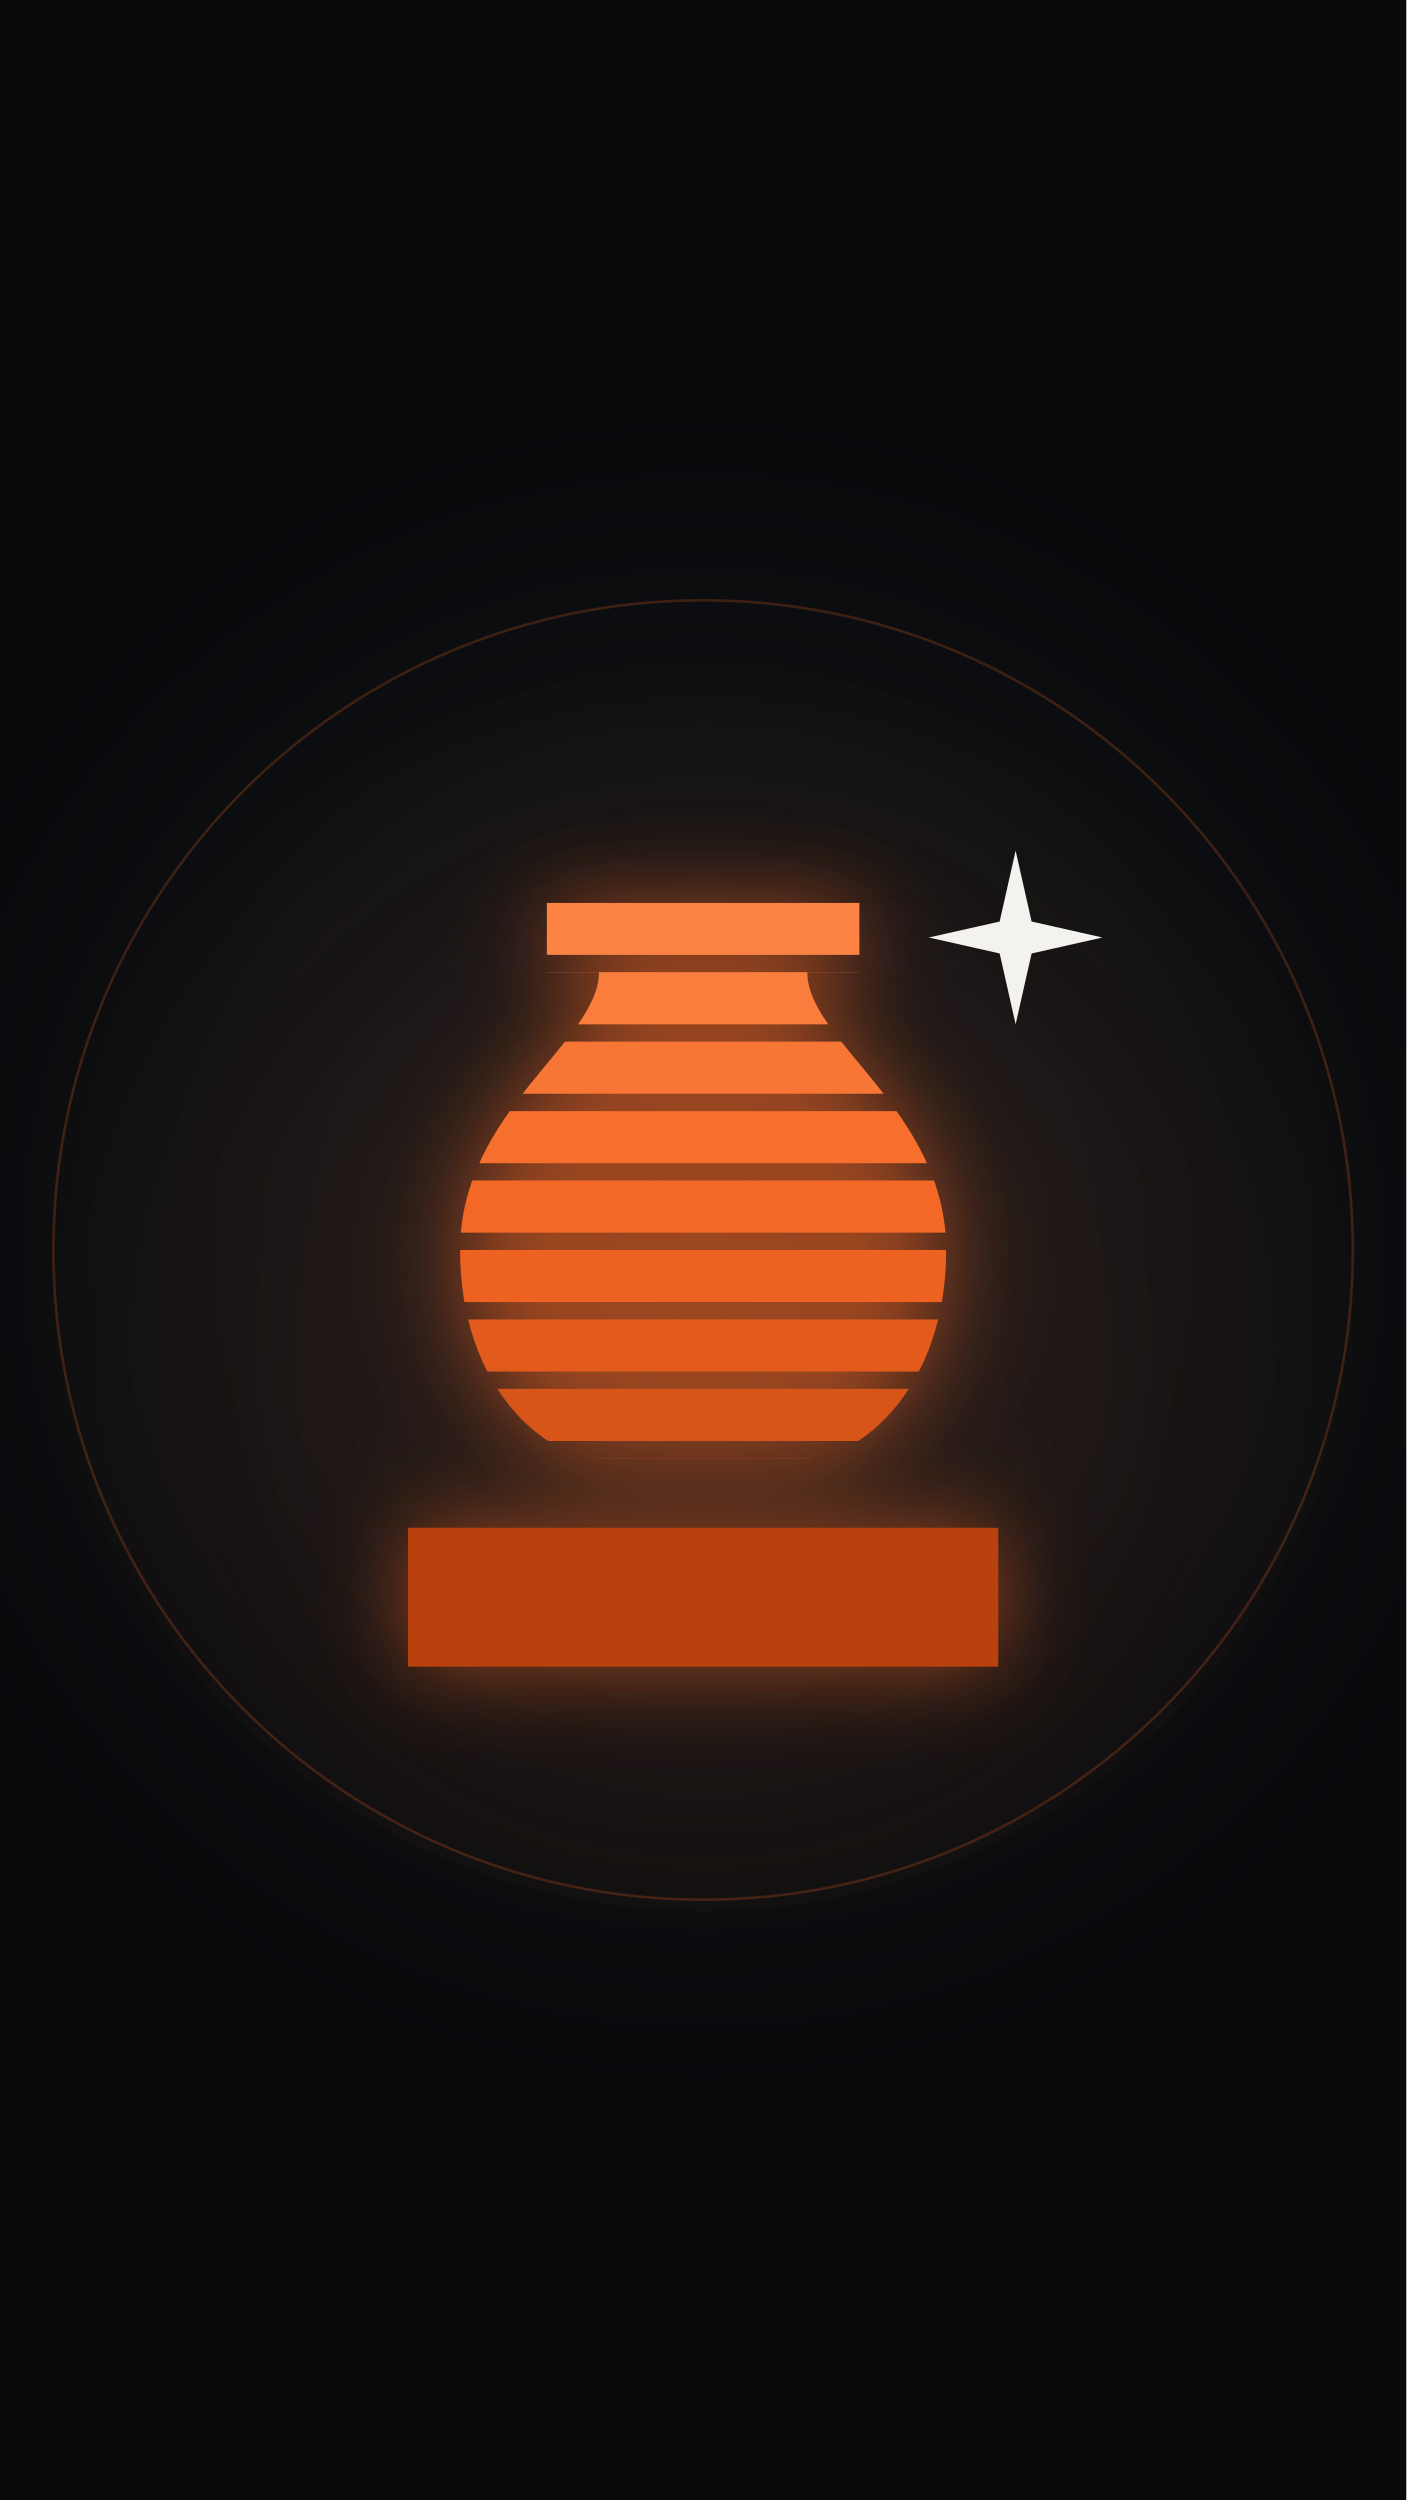
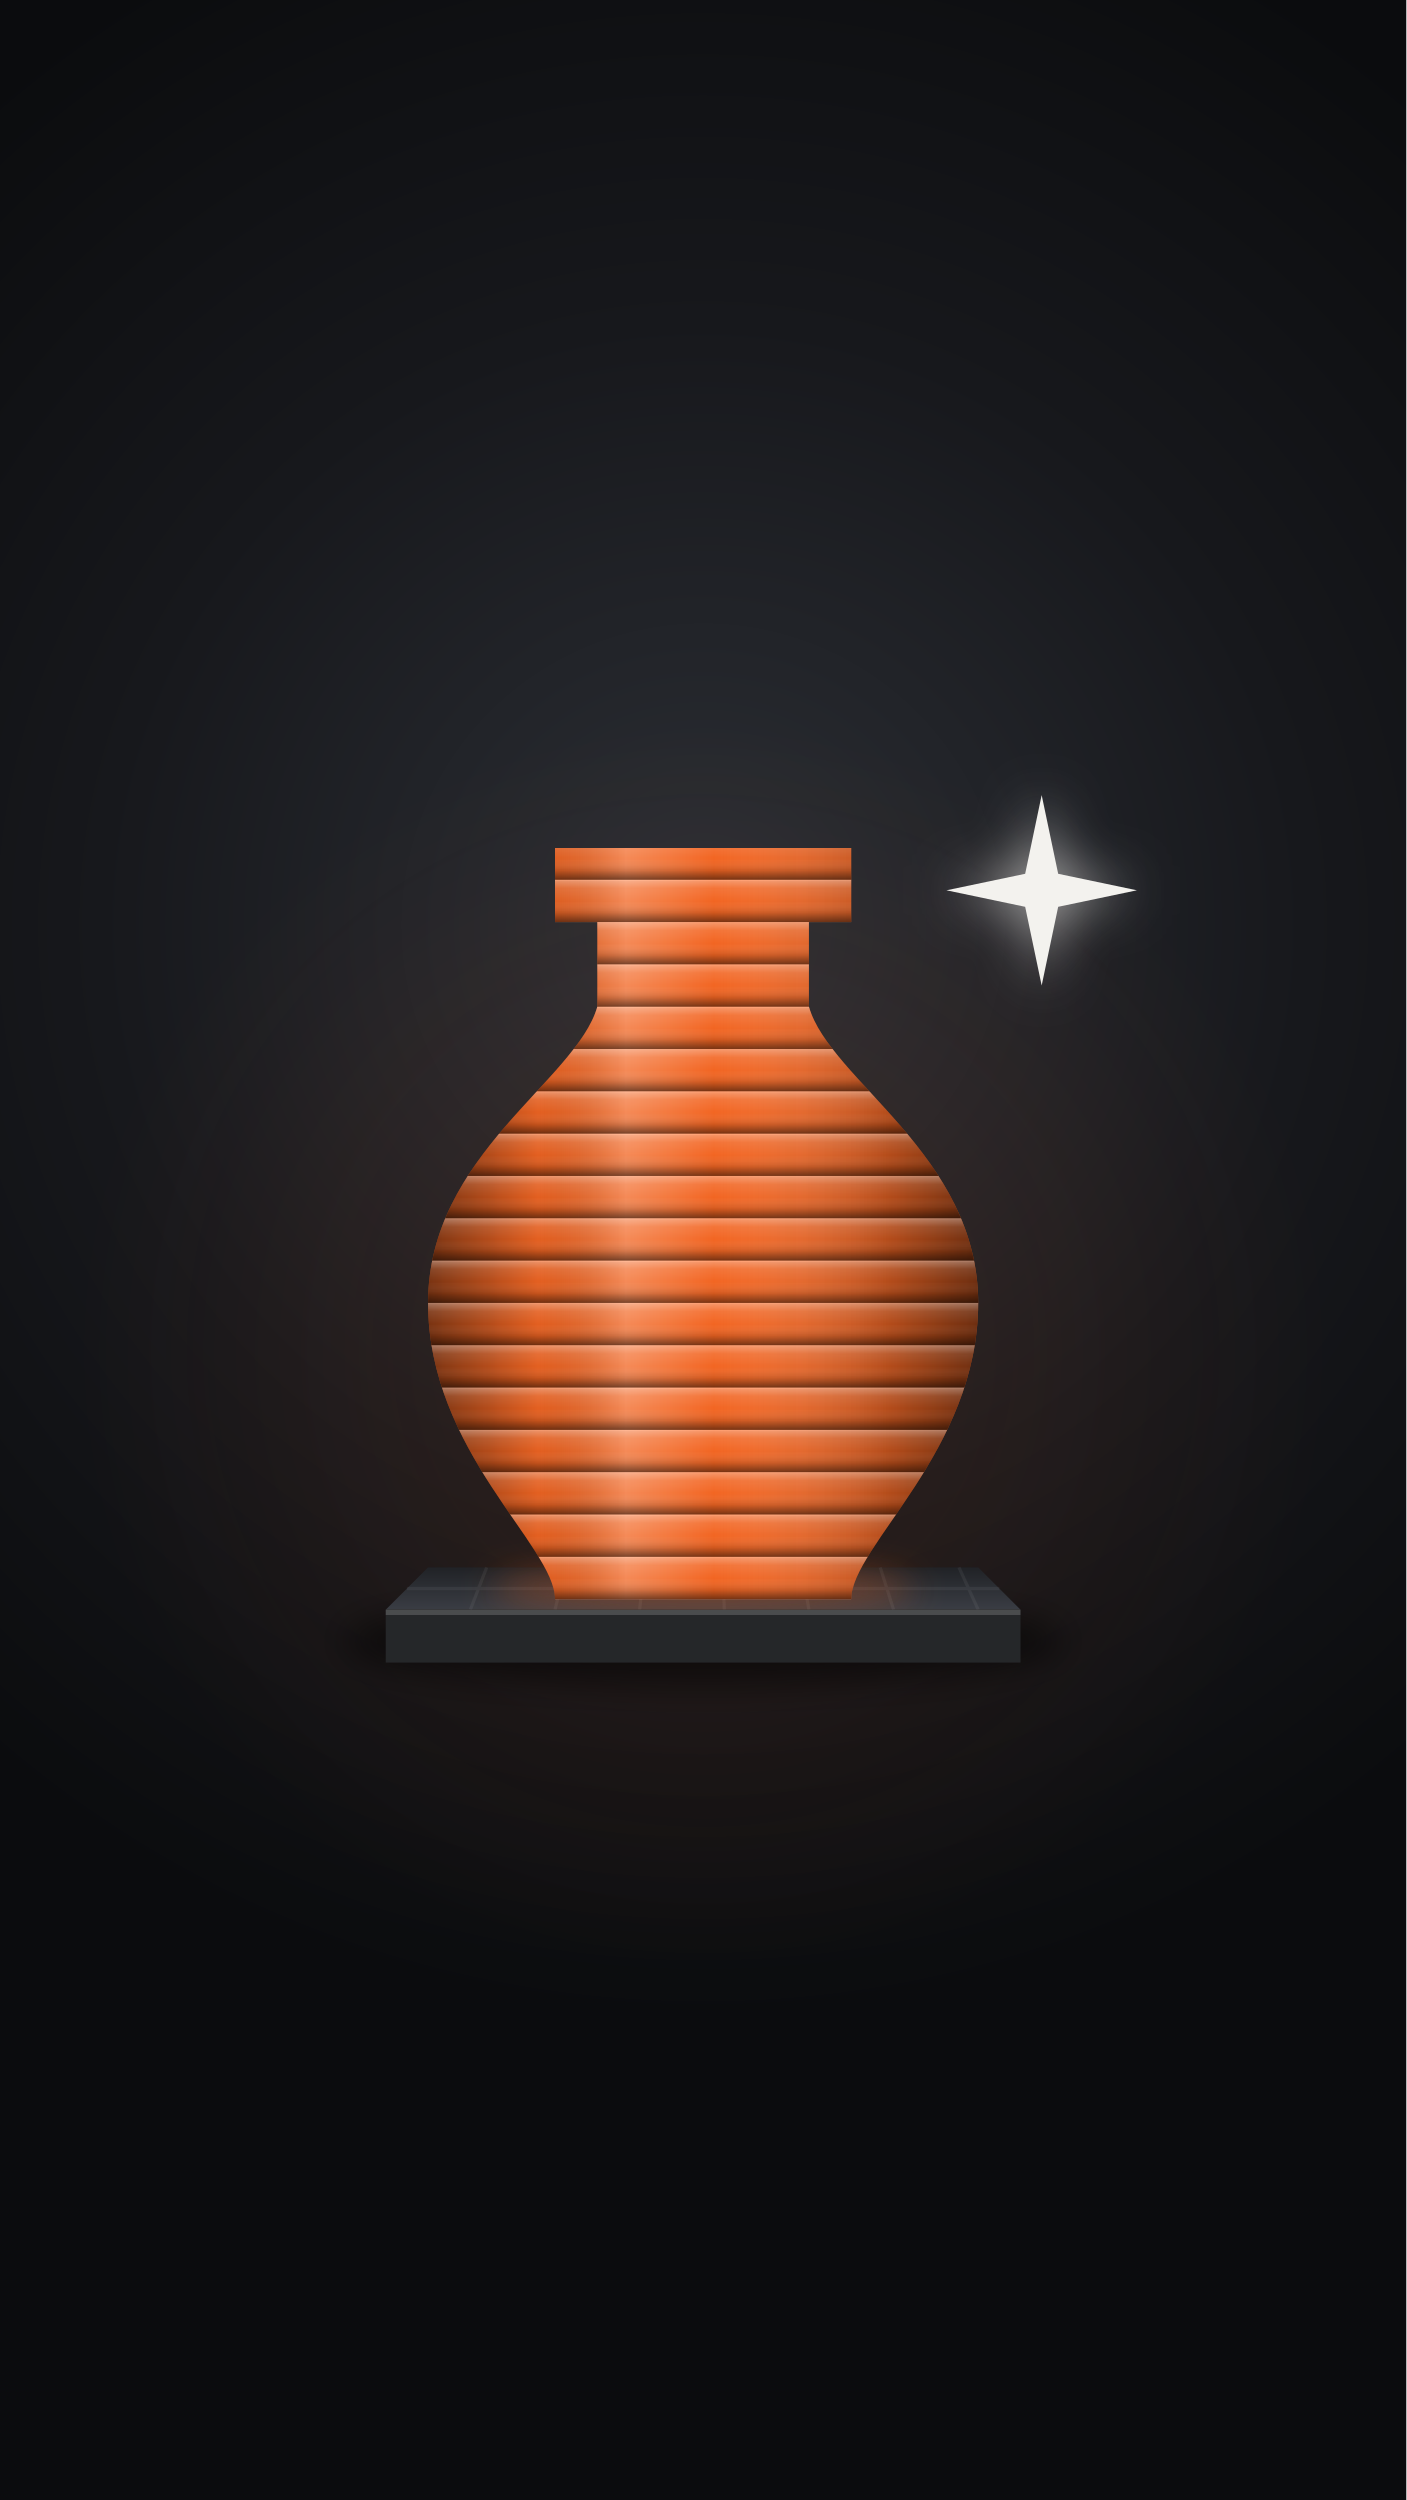
<svg xmlns="http://www.w3.org/2000/svg" viewBox="0 0 1080 1920">
  <defs>
-     <radialGradient id="f-01-pecas" cx="540" cy="960" r="648" gradientUnits="userSpaceOnUse">
-       <stop offset="0" stop-color="#1A1B1F" />
-       <stop offset="1" stop-color="#08090B" />
+     <radialGradient id="f-01-pecas" cx="540" cy="710.4" r="842.4" gradientUnits="userSpaceOnUse">
+       <stop offset="0" stop-color="#2C2F35" />
+       <stop offset=".55" stop-color="#17181C" />
+       <stop offset="1" stop-color="#0B0C0E" />
    </radialGradient>
-     <radialGradient id="g-01-pecas" cx="540" cy="1036.8" r="544" gradientUnits="userSpaceOnUse">
-       <stop offset="0" stop-color="#F26522" stop-opacity=".13" />
+     <radialGradient id="g-01-pecas" cx="540" cy="1038" r="483.6" gradientUnits="userSpaceOnUse">
+       <stop offset="0" stop-color="#F26522" stop-opacity=".12" />
      <stop offset="1" stop-color="#F26522" stop-opacity="0" />
    </radialGradient>
-     <filter id="halo-01-pecas" x="-40%" y="-40%" width="180%" height="180%">
-       <feGaussianBlur stdDeviation="5" />
+     <linearGradient id="ribg-01-pecas" x1="0" y1="0" x2="0" y2="1">
+       <stop offset="0" stop-color="#fff" stop-opacity=".34" />
+       <stop offset=".2" stop-color="#fff" stop-opacity=".1" />
+       <stop offset=".5" stop-color="#fff" stop-opacity="0" />
+       <stop offset=".78" stop-color="#000" stop-opacity=".14" />
+       <stop offset="1" stop-color="#000" stop-opacity=".5" />
+     </linearGradient>
+     <pattern id="rib-01-pecas" patternUnits="userSpaceOnUse" x="-40" y="1.000" width="200" height="4">
+       <rect width="200" height="4" fill="url(#ribg-01-pecas)" />
+     </pattern>
+     <pattern id="ribe-01-pecas" patternUnits="userSpaceOnUse" x="-40" y="1.287" width="200" height="4" patternTransform="skewY(30)">
+       <rect width="200" height="4" fill="url(#ribg-01-pecas)" />
+     </pattern>
+     <pattern id="ribd-01-pecas" patternUnits="userSpaceOnUse" x="-40" y="0.713" width="200" height="4" patternTransform="skewY(-30)">
+       <rect width="200" height="4" fill="url(#ribg-01-pecas)" />
+     </pattern>
+     <linearGradient id="volr-01-pecas" x1="0" y1="0" x2="1" y2="0">
+       <stop offset="0" stop-color="#000" stop-opacity=".5" />
+       <stop offset=".2" stop-color="#000" stop-opacity=".06" />
+       <stop offset=".36" stop-color="#fff" stop-opacity=".24" />
+       <stop offset=".52" stop-color="#fff" stop-opacity="0" />
+       <stop offset=".84" stop-color="#000" stop-opacity=".26" />
+       <stop offset="1" stop-color="#000" stop-opacity=".55" />
+     </linearGradient>
+     <linearGradient id="vole-01-pecas" x1="0" y1="0" x2="0" y2="1">
+       <stop offset="0" stop-color="#fff" stop-opacity=".14" />
+       <stop offset=".55" stop-color="#fff" stop-opacity="0" />
+       <stop offset="1" stop-color="#000" stop-opacity=".2" />
+     </linearGradient>
+     <radialGradient id="volc-01-pecas" cx=".38" cy=".3" r=".8">
+       <stop offset="0" stop-color="#fff" stop-opacity=".18" />
+       <stop offset=".5" stop-color="#fff" stop-opacity="0" />
+       <stop offset="1" stop-color="#000" stop-opacity=".4" />
+     </radialGradient>
+     <linearGradient id="metal-01-pecas" x1="0" y1="0" x2="1" y2="0">
+       <stop offset="0" stop-color="#5E6167" />
+       <stop offset=".3" stop-color="#E4E3DF" />
+       <stop offset=".55" stop-color="#A3A5A9" />
+       <stop offset="1" stop-color="#4B4E54" />
+     </linearGradient>
+     <linearGradient id="quente-01-pecas" x1="0" y1="0" x2="1" y2="0">
+       <stop offset="0" stop-color="#F26522" />
+       <stop offset=".7" stop-color="#FF8A4C" />
+       <stop offset="1" stop-color="#FFC9A6" />
+     </linearGradient>
+     <radialGradient id="acesa-01-pecas">
+       <stop offset="0" stop-color="#FFE6D4" stop-opacity=".55" />
+       <stop offset=".6" stop-color="#FF8A4C" stop-opacity=".15" />
+       <stop offset="1" stop-color="#FF8A4C" stop-opacity="0" />
+     </radialGradient>
+     <linearGradient id="tampo-01-pecas" x1="0" y1="0" x2="0" y2="1">
+       <stop offset="0" stop-color="#202226" />
+       <stop offset="1" stop-color="#3A3D44" />
+     </linearGradient>
+     <filter id="brilho-01-pecas" x="-50%" y="-50%" width="200%" height="200%">
+       <feGaussianBlur stdDeviation="2.4" />
    </filter>
-     <linearGradient id="calor-01-pecas" gradientUnits="userSpaceOnUse" x1="0" y1="0" x2="0" y2="96">
-       <stop offset="0" stop-color="#ff8a4c" />
-       <stop offset="0.083" stop-color="#ff8a4c" />
-       <stop offset="0.083" stop-color="#fd8344" />
-       <stop offset="0.167" stop-color="#fd8344" />
-       <stop offset="0.167" stop-color="#fa7d3d" />
-       <stop offset="0.25" stop-color="#fa7d3d" />
-       <stop offset="0.25" stop-color="#f87635" />
-       <stop offset="0.333" stop-color="#f87635" />
-       <stop offset="0.333" stop-color="#f66f2d" />
-       <stop offset="0.417" stop-color="#f66f2d" />
-       <stop offset="0.417" stop-color="#f36826" />
-       <stop offset="0.5" stop-color="#f36826" />
-       <stop offset="0.5" stop-color="#ed6220" />
-       <stop offset="0.583" stop-color="#ed6220" />
-       <stop offset="0.583" stop-color="#e25b1d" />
-       <stop offset="0.667" stop-color="#e25b1d" />
-       <stop offset="0.667" stop-color="#d85519" />
-       <stop offset="0.75" stop-color="#d85519" />
-       <stop offset="0.75" stop-color="#cd4e15" />
-       <stop offset="0.833" stop-color="#cd4e15" />
-       <stop offset="0.833" stop-color="#c34812" />
-       <stop offset="0.917" stop-color="#c34812" />
-       <stop offset="0.917" stop-color="#b8410e" />
-       <stop offset="1" stop-color="#b8410e" />
-     </linearGradient>
-     <mask id="camadas-01-pecas" maskUnits="userSpaceOnUse" x="-20" y="-20" width="136" height="136">
-       <rect x="-20" y="0" width="136" height="6" fill="#fff" />
-       <rect x="-20" y="8" width="136" height="6" fill="#fff" />
-       <rect x="-20" y="16" width="136" height="6" fill="#fff" />
-       <rect x="-20" y="24" width="136" height="6" fill="#fff" />
-       <rect x="-20" y="32" width="136" height="6" fill="#fff" />
-       <rect x="-20" y="40" width="136" height="6" fill="#fff" />
-       <rect x="-20" y="48" width="136" height="6" fill="#fff" />
-       <rect x="-20" y="56" width="136" height="6" fill="#fff" />
-       <rect x="-20" y="64" width="136" height="6" fill="#fff" />
-       <rect x="-20" y="72" width="136" height="6" fill="#fff" />
-       <rect x="-20" y="80" width="136" height="6" fill="#fff" />
-       <rect x="-20" y="88" width="136" height="6" fill="#fff" />
-       <rect x="-20" y="96" width="136" height="6" fill="#fff" />
-     </mask>
+     <filter id="sombra-01-pecas" x="-30%" y="-200%" width="160%" height="500%">
+       <feGaussianBlur stdDeviation="1.6" />
+     </filter>
  </defs>
  <rect width="1080" height="1920" fill="url(#f-01-pecas)" />
-   <circle cx="540" cy="960" r="507.6" fill="url(#g-01-pecas)" />
-   <circle cx="540" cy="960" r="498.96" fill="none" stroke="#F26522" stroke-opacity=".22" stroke-width="2" />
-   <g transform="translate(220 640) scale(6.666667)">
-     <g filter="url(#halo-01-pecas)" opacity=".55">
-       <path fill="#F26522" d="M14 80H82V96H14Z" />
-       <path fill="#F26522" d="M30 8H66V16H60C60 24 76 32 76 48C76 64 66 72 60 72H36C30 72 20 64 20 48C20 32 36 24 36 16H30Z" />
-     </g>
-     <path fill="#B8410E" d="M14 80H82V96H14Z" />
-     <path fill="url(#calor-01-pecas)" mask="url(#camadas-01-pecas)" d="M30 8H66V16H60C60 24 76 32 76 48C76 64 66 72 60 72H36C30 72 20 64 20 48C20 32 36 24 36 16H30Z" />
-     <path fill="#F3F2EE" d="M84.00 2.00L85.84 10.16L94.00 12.00L85.84 13.84L84.00 22.00L82.16 13.84L74.00 12.00L82.16 10.16Z" />
+   <circle cx="540" cy="960" r="540" fill="url(#g-01-pecas)" />
+   <g transform="translate(150 570) scale(8.125)">
+     <ellipse cx="48" cy="85" rx="34" ry="4" fill="#000" opacity=".55" filter="url(#sombra-01-pecas)" />
+     <path d="M22 78H74L78 82H18Z" fill="url(#tampo-01-pecas)" />
+     <path d="M27.54 78L26 82 M34.98 78L34 82 M42.42 78L42 82 M49.86 78L50 82 M57.3 78L58 82 M64.74 78L66 82 M72.18 78L74 82 M20 80H76" stroke="#F3F2EE" stroke-opacity=".06" stroke-width=".3" fill="none" />
+     <ellipse cx="48" cy="80" rx="20" ry="2.2" fill="#F26522" opacity=".35" filter="url(#sombra-01-pecas)" />
+     <rect x="18" y="82" width="60" height="5" fill="#252729" />
+     <rect x="18" y="82" width="60" height=".5" fill="#F3F2EE" opacity=".18" />
+     <path d="M34 81H62C62 76 74 67 74 53C74 39 60 32 58 25V17H62V10H34V17H38V25C36 32 22 39 22 53C22 67 34 76 34 81Z" fill="#F26522" />
+     <path d="M34 81H62C62 76 74 67 74 53C74 39 60 32 58 25V17H62V10H34V17H38V25C36 32 22 39 22 53C22 67 34 76 34 81Z" fill="url(#volr-01-pecas)" />
+     <path d="M34 81H62C62 76 74 67 74 53C74 39 60 32 58 25V17H62V10H34V17H38V25C36 32 22 39 22 53C22 67 34 76 34 81Z" fill="url(#rib-01-pecas)" />
+     <path d="M80 5L81.56 12.44L89 14L81.56 15.56L80 23L78.44 15.56L71 14L78.44 12.44Z" fill="#F3F2EE" filter="url(#brilho-01-pecas)" opacity=".7" />
+     <path d="M80 5L81.56 12.44L89 14L81.56 15.56L80 23L78.44 15.56L71 14L78.44 12.44Z" fill="#F3F2EE" />
  </g>
</svg>
